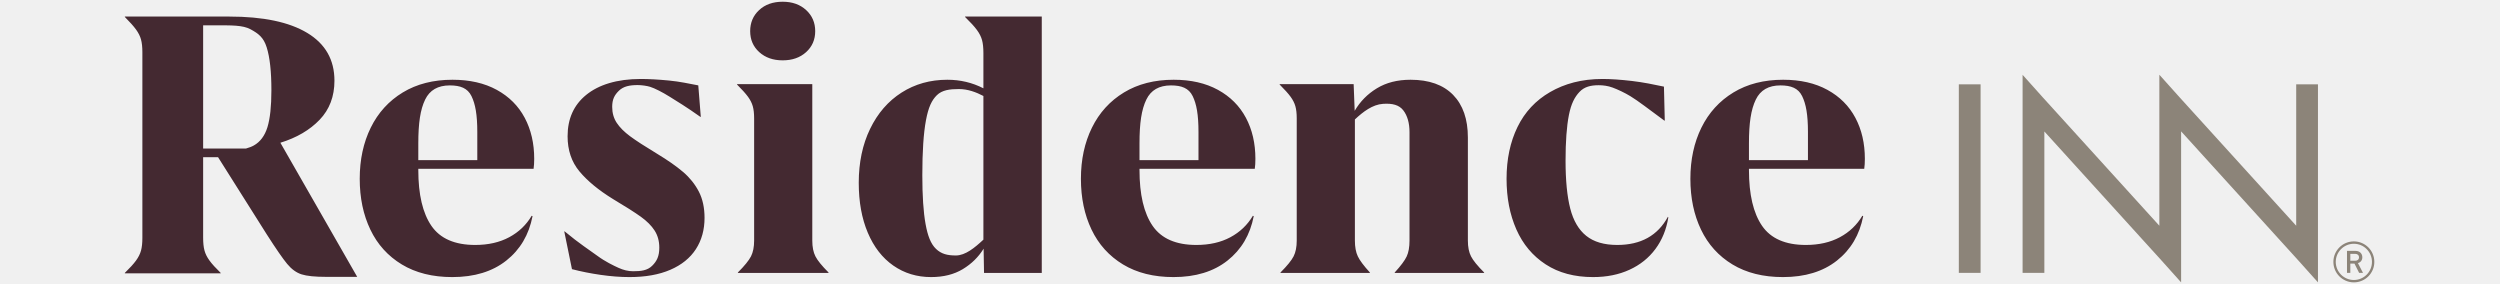
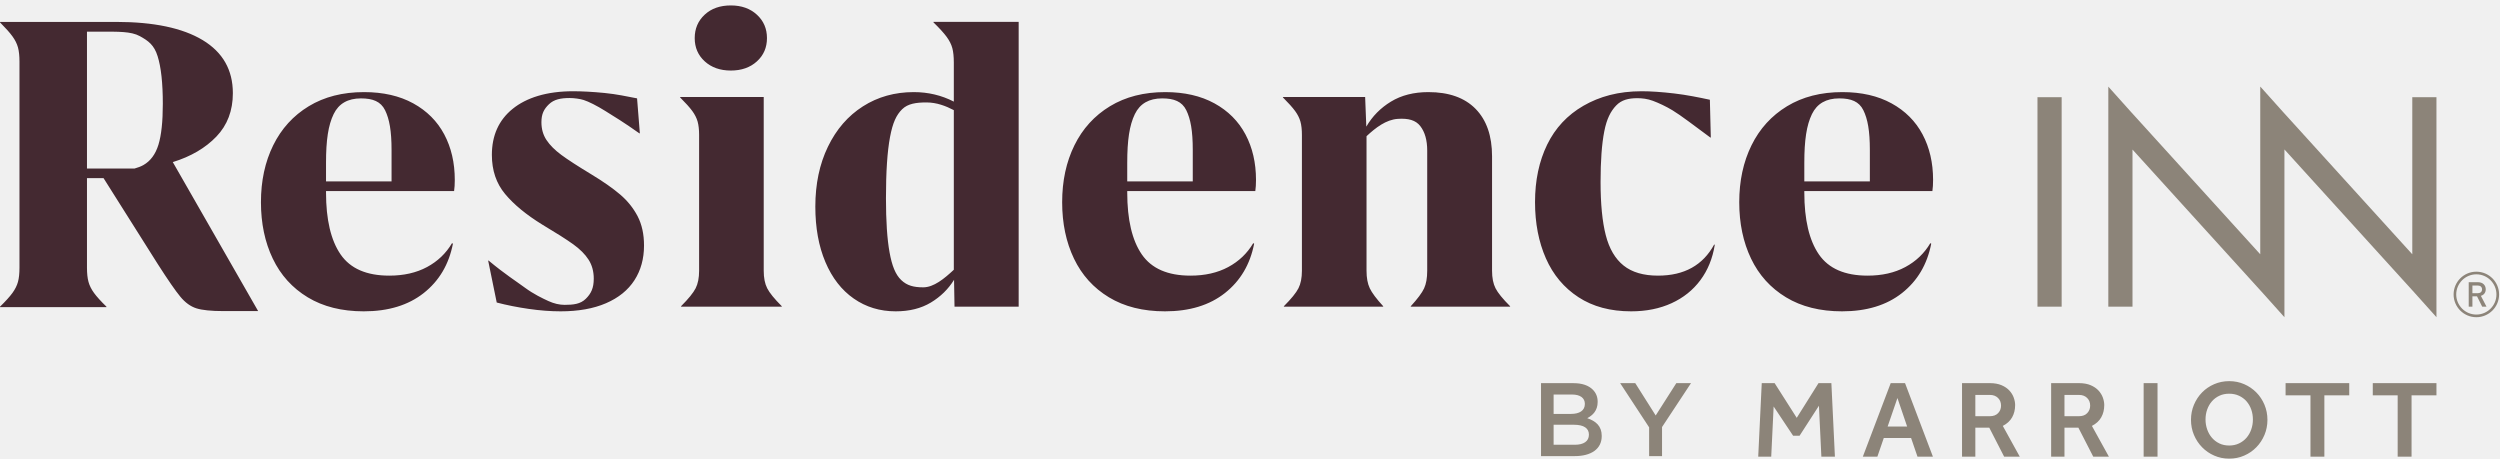
- <svg xmlns="http://www.w3.org/2000/svg" style="width: 80px; height: 9.066px;" aria-label="Residence Inn" role="img" preserveAspectRatio="" fill="none" viewBox="0 0 278 35" height="35" width="278">
-   <g clip-path="url(#clip0_9515_50442)">
-     <path fill="#8C8479" d="M268.246 10.415V27.886L253.825 12.005L251.351 9.243L251.372 9.298L251.34 9.243V27.886L236.919 12.005L234.445 9.243V33.711H237.134V16.241L251.639 32.217L254.029 34.883V16.213L254.039 16.241L268.545 32.217L270.934 34.883V10.415H268.246ZM226.567 33.711H229.256V10.415H226.567V33.711Z" clip-rule="evenodd" fill-rule="evenodd" />
-     <path fill="#442931" d="M200.64 17.711V19.784H207.928V16.294C207.928 14.163 207.688 12.847 207.207 11.869C206.726 10.889 205.834 10.551 204.528 10.551C203.069 10.551 202.056 11.13 201.49 12.294C200.885 13.539 200.64 15.203 200.64 17.711ZM200.64 20.857V21.01C200.64 24.033 201.181 26.331 202.262 27.903C203.345 29.475 205.147 30.261 207.671 30.261C209.284 30.261 210.684 29.943 211.868 29.307C213.053 28.672 213.98 27.787 214.65 26.654L214.753 26.705C214.306 29.007 213.224 30.837 211.508 32.194C209.791 33.551 207.568 34.23 204.837 34.23C202.399 34.23 200.322 33.709 198.606 32.671C196.889 31.631 195.592 30.197 194.717 28.366C193.841 26.537 193.404 24.446 193.404 22.092C193.404 19.722 193.859 17.612 194.768 15.766C195.678 13.919 196.996 12.471 198.722 11.423C200.447 10.376 202.494 9.852 204.864 9.852C206.992 9.852 208.817 10.268 210.336 11.102C211.855 11.935 213.006 13.085 213.787 14.554C214.568 16.023 214.959 17.711 214.959 19.618C214.959 20.099 214.933 20.511 214.882 20.855H208.089V20.857H200.64ZM125.349 17.711V19.784H132.636V16.294C132.636 14.163 132.396 12.847 131.916 11.869C131.435 10.889 130.542 10.551 129.237 10.551C127.777 10.551 126.764 11.13 126.198 12.294C125.593 13.539 125.349 15.203 125.349 17.711ZM138.495 14.554C139.276 16.023 139.667 17.711 139.667 19.618C139.667 20.099 139.642 20.511 139.59 20.855H132.798V20.857H125.349V21.01C125.349 24.033 125.889 26.331 126.97 27.903C128.053 29.475 129.855 30.261 132.379 30.261C133.992 30.261 135.392 29.943 136.577 29.307C137.761 28.672 138.688 27.787 139.358 26.654L139.461 26.705C139.015 29.007 137.933 30.837 136.216 32.194C134.499 33.551 132.276 34.23 129.546 34.23C127.108 34.23 125.031 33.709 123.314 32.671C121.597 31.631 120.301 30.197 119.425 28.366C118.549 26.537 118.112 24.446 118.112 22.092C118.112 19.722 118.567 17.612 119.477 15.766C120.386 13.919 121.705 12.471 123.43 11.423C125.156 10.376 127.203 9.852 129.572 9.852C131.7 9.852 133.525 10.268 135.045 11.102C136.564 11.935 137.714 13.085 138.495 14.554ZM36.254 17.711V19.784H43.541V16.294C43.541 14.163 43.301 12.847 42.821 11.869C42.339 10.889 41.447 10.551 40.142 10.551C38.682 10.551 37.668 11.13 37.103 12.294C36.498 13.539 36.254 15.203 36.254 17.711ZM49.4 14.554C50.181 16.023 50.572 17.711 50.572 19.618C50.572 20.099 50.546 20.511 50.495 20.855H43.703V20.857H36.254V21.01C36.254 24.033 36.794 26.331 37.875 27.903C38.957 29.475 40.76 30.261 43.284 30.261C44.897 30.261 46.297 29.943 47.482 29.307C48.666 28.672 49.594 27.787 50.262 26.654L50.366 26.705C49.919 29.007 48.838 30.837 47.121 32.194C45.404 33.551 43.181 34.23 40.45 34.23C38.013 34.23 35.935 33.709 34.219 32.671C32.502 31.631 31.206 30.197 30.331 28.366C29.455 26.537 29.017 24.446 29.017 22.092C29.017 19.722 29.472 17.612 30.381 15.766C31.292 13.919 32.609 12.471 34.334 11.423C36.06 10.376 38.108 9.852 40.477 9.852C42.605 9.852 44.43 10.268 45.95 11.102C47.468 11.935 48.619 13.085 49.4 14.554ZM18.105 11.156C18.105 8.851 17.913 7.083 17.525 5.853C17.139 4.623 16.511 4.155 15.539 3.623C14.568 3.089 13.102 3.131 11.245 3.131H9.672V18.348H14.97C15.329 18.246 15.662 18.126 15.939 17.969C16.73 17.522 17.288 16.77 17.616 15.712C17.942 14.653 18.105 13.135 18.105 11.156ZM19.214 17.634L28.706 34.203H24.863C23.487 34.203 22.477 34.1 21.832 33.893C21.188 33.687 20.594 33.258 20.053 32.603C19.511 31.949 18.673 30.736 17.538 28.964L11.515 19.419H9.672V29.377C9.672 30.014 9.727 30.538 9.84 30.951C9.951 31.364 10.157 31.777 10.459 32.19C10.759 32.603 11.219 33.111 11.838 33.713V33.764H0V33.713C0.619 33.111 1.079 32.603 1.38 32.19C1.68 31.777 1.887 31.364 1.999 30.951C2.11 30.538 2.166 30.014 2.166 29.377V6.459C2.166 5.823 2.11 5.298 1.999 4.885C1.887 4.472 1.68 4.058 1.38 3.646C1.079 3.233 0.619 2.717 0 2.097V2.046H12.896C17.091 2.046 20.306 2.722 22.542 4.072C24.777 5.423 25.894 7.388 25.894 9.969C25.894 11.913 25.284 13.522 24.063 14.796C22.842 16.068 21.226 17.015 19.214 17.634ZM184.37 30.261C182.756 30.261 181.481 29.888 180.545 29.14C179.61 28.393 178.949 27.268 178.562 25.764C178.176 24.261 177.983 22.289 177.983 19.85C177.983 17.496 178.12 15.62 178.395 14.22C178.669 12.819 179.107 11.985 179.708 11.35C180.309 10.715 181.098 10.528 182.078 10.528C182.609 10.528 183.211 10.6 183.795 10.818C184.451 11.06 185.272 11.447 185.98 11.875C186.93 12.45 188.3 13.511 190.19 14.903H190.241L190.138 10.702C188.937 10.444 187.566 10.165 186.167 10.001C184.767 9.838 183.562 9.756 182.549 9.756C179.973 9.756 177.863 10.341 176.077 11.371C174.291 12.402 172.948 13.842 172.047 15.688C171.146 17.536 170.695 19.669 170.695 22.092C170.695 24.429 171.098 26.512 171.905 28.341C172.712 30.17 173.918 31.61 175.524 32.658C177.128 33.706 179.081 34.23 181.382 34.23C183.065 34.23 184.563 33.929 185.876 33.327C187.19 32.727 188.259 31.872 189.082 30.764C189.906 29.655 190.438 28.355 190.679 26.859L190.627 26.782C189.374 29.102 187.288 30.261 184.37 30.261ZM165.916 29.719V16.99C165.916 14.721 165.307 12.966 164.088 11.719C162.869 10.474 161.117 9.852 158.835 9.852C157.22 9.852 155.834 10.203 154.675 10.909C153.516 11.613 152.602 12.541 151.933 13.691L151.804 10.393H142.662V10.444C143.28 11.062 143.731 11.565 144.013 11.951C144.297 12.338 144.494 12.729 144.606 13.124C144.718 13.52 144.773 14.017 144.773 14.618V29.719C144.773 30.51 144.644 31.16 144.387 31.666C144.129 32.173 143.589 32.839 142.765 33.663V33.714H153.812V33.663C153.057 32.839 152.559 32.173 152.319 31.666C152.078 31.16 151.958 30.51 151.958 29.719V14.755C152.97 13.809 154.132 12.914 155.435 12.828C156.607 12.75 157.417 12.966 157.933 13.626C158.448 14.289 158.706 15.194 158.706 16.346V29.719C158.706 30.527 158.59 31.18 158.358 31.679C158.126 32.177 157.632 32.839 156.877 33.663V33.714H167.925V33.663C167.1 32.839 166.56 32.173 166.303 31.666C166.045 31.16 165.916 30.51 165.916 29.719ZM106.065 11.857C105.172 11.393 104.159 11.001 103.027 11.001C101.909 11.001 100.959 11.125 100.316 11.76C99.671 12.396 99.27 13.253 98.97 14.85C98.669 16.449 98.519 18.716 98.519 21.654C98.519 24.197 98.652 26.203 98.919 27.671C99.184 29.14 99.566 30.136 100.219 30.756C100.862 31.368 101.6 31.561 102.664 31.561C103.832 31.561 105 30.602 106.065 29.606V11.857ZM103.799 2.043H113.276V33.714H106.142L106.09 30.724C105.455 31.755 104.598 32.598 103.515 33.251C102.434 33.903 101.129 34.23 99.601 34.23C97.851 34.23 96.296 33.757 94.94 32.812C93.583 31.868 92.532 30.515 91.785 28.753C91.038 26.993 90.665 24.935 90.665 22.581C90.665 20.074 91.132 17.853 92.068 15.921C93.004 13.987 94.3 12.493 95.957 11.436C97.614 10.38 99.498 9.852 101.61 9.852C103.207 9.852 104.692 10.203 106.065 10.909V6.553C106.065 5.9 106.009 5.367 105.897 4.956C105.786 4.543 105.575 4.126 105.266 3.705C104.958 3.284 104.469 2.748 103.799 2.095V2.043ZM84.926 29.719V10.393H75.629V10.444C76.247 11.062 76.698 11.565 76.981 11.951C77.264 12.338 77.462 12.729 77.574 13.124C77.685 13.52 77.741 14.017 77.741 14.618V29.719C77.741 30.51 77.612 31.16 77.355 31.666C77.096 32.173 76.556 32.839 75.732 33.663V33.714H86.934V33.663C86.11 32.839 85.569 32.173 85.312 31.666C85.054 31.16 84.926 30.51 84.926 29.719ZM81.269 7.455C82.453 7.455 83.419 7.115 84.166 6.438C84.914 5.759 85.287 4.895 85.287 3.847C85.287 2.8 84.914 1.931 84.166 1.244C83.419 0.557 82.453 0.214 81.269 0.214C80.067 0.214 79.096 0.557 78.359 1.244C77.62 1.931 77.252 2.8 77.252 3.847C77.252 4.895 77.624 5.759 78.372 6.438C79.119 7.115 80.085 7.455 81.269 7.455ZM70.907 23.663C71.379 24.574 71.615 25.658 71.615 26.911C71.615 28.389 71.258 29.677 70.546 30.777C69.834 31.876 68.782 32.727 67.392 33.327C66.001 33.929 64.318 34.23 62.344 34.23C61.228 34.23 60.043 34.139 58.79 33.959C57.537 33.778 56.352 33.543 55.236 33.251L54.283 28.586H54.335C56.171 30.116 57.374 30.864 58.361 31.594C59.349 32.324 60.361 32.801 60.978 33.084C61.597 33.367 62.198 33.509 62.782 33.509C63.76 33.509 64.546 33.422 65.138 32.838C65.731 32.255 66.026 31.645 66.026 30.596C66.026 29.789 65.834 29.084 65.447 28.483C65.061 27.882 64.49 27.31 63.735 26.769C62.979 26.228 61.837 25.502 60.31 24.592C58.524 23.492 57.142 22.354 56.164 21.177C55.184 20.001 54.696 18.552 54.696 16.835C54.696 14.67 55.463 12.966 57 11.719C58.537 10.474 60.782 9.756 63.735 9.756C64.73 9.756 65.894 9.819 67.224 9.948C68.554 10.077 69.76 10.341 70.842 10.548L71.152 14.438H71.1C69.383 13.219 68.25 12.538 67.315 11.953C66.379 11.369 65.459 10.905 64.894 10.726C64.495 10.6 63.829 10.51 63.349 10.51C62.37 10.51 61.602 10.661 61.043 11.202C60.485 11.744 60.206 12.274 60.206 13.201C60.206 13.958 60.395 14.618 60.773 15.186C61.151 15.753 61.7 16.302 62.421 16.835C63.142 17.368 64.241 18.081 65.718 18.974C67.057 19.782 68.138 20.538 68.963 21.242C69.787 21.946 70.434 22.754 70.907 23.663Z" clip-rule="evenodd" fill-rule="evenodd" />
-     <path fill="#8C8479" d="M275.369 29.821C273.973 29.821 272.84 30.955 272.84 32.353C272.84 33.751 273.973 34.883 275.369 34.883C276.767 34.883 277.899 33.751 277.899 32.353C277.899 30.955 276.767 29.821 275.369 29.821ZM275.369 30.115C276.602 30.115 277.605 31.119 277.605 32.353C277.605 33.586 276.602 34.59 275.369 34.59C274.137 34.59 273.133 33.586 273.133 32.353C273.133 31.119 274.137 30.115 275.369 30.115Z" clip-rule="evenodd" fill-rule="evenodd" />
-     <path fill="#8C8479" d="M275.541 31.362H274.932V32.213H275.541C275.816 32.213 276.003 32.057 276.003 31.789C276.003 31.523 275.816 31.362 275.541 31.362ZM276.019 33.708L275.446 32.564H274.932V33.708H274.521V30.993H275.572C276.087 30.993 276.415 31.325 276.415 31.785C276.415 32.175 276.178 32.422 275.873 32.506L276.498 33.708H276.019Z" clip-rule="evenodd" fill-rule="evenodd" />
+ <svg xmlns="http://www.w3.org/2000/svg" aria-label="ri" role="img" preserveAspectRatio="" fill="none" viewBox="0 0 278 51" height="51" width="278">
+   <g clip-path="url(#clip0_7_403)">
+     <path fill="#8C8479" d="M183.383 50.719H184.819V47.486L188.038 42.608H186.405L184.113 46.201L181.843 42.608H180.163L183.383 47.521V50.719ZM172.762 49.457V47.232H175.02C176.143 47.232 176.687 47.637 176.687 48.321V48.344C176.687 49.074 176.097 49.457 175.124 49.457H172.762ZM172.762 46.026V43.871H174.812C175.727 43.871 176.236 44.266 176.236 44.902V44.926C176.236 45.667 175.622 46.026 174.707 46.026H172.762ZM171.361 50.719H175.113C176.919 50.719 178.112 49.942 178.112 48.494V48.472C178.112 47.37 177.453 46.826 176.502 46.501C177.104 46.189 177.66 45.667 177.66 44.694V44.671C177.66 44.126 177.475 43.686 177.116 43.327C176.653 42.863 175.924 42.608 174.997 42.608H171.361V50.719ZM266.621 50.779H268.165V43.964H270.934V42.604H263.853V43.964H266.621V50.779ZM256.924 50.779H258.469V43.964H261.236V42.604H254.157V43.964H256.924V50.779ZM247.888 49.542C247.48 49.542 247.115 49.464 246.793 49.309C246.47 49.153 246.194 48.943 245.966 48.678C245.736 48.411 245.562 48.104 245.439 47.752C245.315 47.4 245.254 47.033 245.254 46.649C245.254 46.257 245.315 45.886 245.439 45.539C245.562 45.192 245.736 44.888 245.966 44.626C246.194 44.365 246.47 44.158 246.793 44.007C247.115 43.855 247.48 43.78 247.888 43.78C248.288 43.78 248.652 43.855 248.979 44.007C249.305 44.158 249.583 44.365 249.813 44.626C250.041 44.888 250.216 45.192 250.339 45.539C250.462 45.886 250.522 46.257 250.522 46.649C250.522 47.033 250.462 47.4 250.339 47.752C250.216 48.104 250.041 48.411 249.813 48.678C249.583 48.943 249.305 49.153 248.979 49.309C248.652 49.464 248.288 49.542 247.888 49.542ZM247.888 51C248.485 51 249.041 50.889 249.555 50.662C250.07 50.438 250.519 50.131 250.903 49.737C251.287 49.346 251.588 48.888 251.809 48.364C252.028 47.843 252.139 47.282 252.139 46.686C252.139 46.089 252.028 45.529 251.809 45.006C251.588 44.483 251.287 44.028 250.903 43.639C250.519 43.251 250.07 42.945 249.555 42.72C249.041 42.495 248.485 42.383 247.888 42.383C247.292 42.383 246.736 42.495 246.216 42.72C245.698 42.945 245.249 43.251 244.87 43.639C244.489 44.028 244.189 44.483 243.968 45.006C243.748 45.529 243.638 46.089 243.638 46.686C243.638 47.282 243.748 47.843 243.968 48.364C244.189 48.888 244.492 49.346 244.875 49.737C245.259 50.131 245.707 50.438 246.222 50.662C246.737 50.889 247.292 51 247.888 51ZM238.373 50.779H239.917V42.604H238.373V50.779ZM229.569 46.281V43.915H231.188C231.555 43.915 231.854 44.025 232.083 44.246C232.311 44.467 232.426 44.753 232.426 45.104C232.426 45.431 232.317 45.709 232.1 45.938C231.885 46.167 231.58 46.281 231.188 46.281H229.569ZM228.087 50.779H229.569V47.556H231.115L232.768 50.779H234.508L232.621 47.361C233.087 47.123 233.433 46.806 233.657 46.41C233.881 46.013 233.993 45.558 233.993 45.042C233.993 44.782 233.943 44.508 233.841 44.222C233.738 43.935 233.577 43.672 233.357 43.431C233.137 43.19 232.846 42.991 232.487 42.837C232.127 42.682 231.691 42.604 231.176 42.604H228.087V50.779ZM219.658 46.281V43.915H221.279C221.646 43.915 221.944 44.025 222.173 44.246C222.401 44.467 222.516 44.753 222.516 45.104C222.516 45.431 222.407 45.709 222.191 45.938C221.974 46.167 221.669 46.281 221.279 46.281H219.658ZM218.177 50.779H219.658V47.556H221.206L222.859 50.779H224.598L222.712 47.361C223.177 47.123 223.522 46.806 223.747 46.41C223.971 46.013 224.083 45.558 224.083 45.042C224.083 44.782 224.032 44.508 223.93 44.222C223.828 43.935 223.667 43.672 223.446 43.431C223.226 43.19 222.936 42.991 222.577 42.837C222.218 42.682 221.78 42.604 221.267 42.604H218.177V50.779ZM211.84 42.604L214.939 50.779H213.224L212.514 48.709H209.475L208.765 50.779H207.148L210.247 42.604H211.84ZM209.904 47.432H212.073L210.995 44.259L209.904 47.432ZM203.649 42.604L204.042 50.779H202.536L202.266 45.117L200.115 48.451H199.393L197.229 45.202L196.96 50.779H195.514L195.906 42.604H197.339L199.797 46.464L202.218 42.604H203.649Z" clip-rule="evenodd" fill-rule="evenodd" />
+     <path fill="#8C8479" d="M268.246 10.805V28.276L253.825 12.395L251.351 9.633L251.372 9.688L251.34 9.633V28.276L236.919 12.395L234.445 9.633V34.101H237.134V16.631L251.639 32.607L254.029 35.273V16.604L254.039 16.631L268.545 32.607L270.934 35.273V10.805H268.246ZM226.567 34.101H229.256V10.805H226.567V34.101Z" clip-rule="evenodd" fill-rule="evenodd" />
+     <path fill="#442931" d="M200.64 18.101V20.174H207.928V16.684C207.928 14.553 207.688 13.238 207.207 12.259C206.726 11.28 205.834 10.941 204.528 10.941C203.069 10.941 202.056 11.521 201.49 12.684C200.885 13.929 200.64 15.593 200.64 18.101ZM200.64 21.247V21.4C200.64 24.424 201.181 26.722 202.262 28.293C203.345 29.865 205.147 30.651 207.671 30.651C209.284 30.651 210.684 30.333 211.868 29.697C213.053 29.062 213.98 28.177 214.65 27.044L214.753 27.095C214.306 29.397 213.224 31.227 211.508 32.584C209.791 33.941 207.568 34.62 204.837 34.62C202.399 34.62 200.322 34.1 198.606 33.061C196.889 32.021 195.592 30.587 194.717 28.756C193.841 26.927 193.404 24.836 193.404 22.482C193.404 20.112 193.859 18.002 194.768 16.156C195.678 14.309 196.996 12.861 198.722 11.813C200.447 10.766 202.494 10.242 204.864 10.242C206.992 10.242 208.817 10.658 210.336 11.492C211.855 12.325 213.006 13.476 213.787 14.944C214.568 16.413 214.959 18.101 214.959 20.008C214.959 20.49 214.933 20.901 214.882 21.245H208.089V21.247H200.64ZM125.349 18.101V20.174H132.636V16.684C132.636 14.553 132.396 13.238 131.916 12.259C131.435 11.28 130.542 10.941 129.237 10.941C127.777 10.941 126.764 11.521 126.198 12.684C125.593 13.929 125.349 15.593 125.349 18.101ZM138.495 14.944C139.276 16.413 139.667 18.101 139.667 20.008C139.667 20.49 139.642 20.901 139.59 21.245H132.798V21.247H125.349V21.4C125.349 24.424 125.889 26.722 126.97 28.293C128.053 29.865 129.855 30.651 132.379 30.651C133.992 30.651 135.392 30.333 136.577 29.697C137.761 29.062 138.688 28.177 139.358 27.044L139.461 27.095C139.015 29.397 137.933 31.227 136.216 32.584C134.499 33.941 132.276 34.62 129.546 34.62C127.108 34.62 125.031 34.1 123.314 33.061C121.597 32.021 120.301 30.587 119.425 28.756C118.549 26.927 118.112 24.836 118.112 22.482C118.112 20.112 118.567 18.002 119.477 16.156C120.386 14.309 121.705 12.861 123.43 11.813C125.156 10.766 127.203 10.242 129.572 10.242C131.7 10.242 133.525 10.658 135.045 11.492C136.564 12.325 137.714 13.476 138.495 14.944ZM36.254 18.101V20.174H43.541V16.684C43.541 14.553 43.301 13.238 42.821 12.259C42.339 11.28 41.447 10.941 40.142 10.941C38.682 10.941 37.668 11.521 37.103 12.684C36.498 13.929 36.254 15.593 36.254 18.101ZM49.4 14.944C50.181 16.413 50.572 18.101 50.572 20.008C50.572 20.49 50.546 20.901 50.495 21.245H43.703V21.247H36.254V21.4C36.254 24.424 36.794 26.722 37.875 28.293C38.957 29.865 40.76 30.651 43.284 30.651C44.897 30.651 46.297 30.333 47.482 29.697C48.666 29.062 49.594 28.177 50.262 27.044L50.366 27.095C49.919 29.397 48.838 31.227 47.121 32.584C45.404 33.941 43.181 34.62 40.45 34.62C38.013 34.62 35.935 34.1 34.219 33.061C32.502 32.021 31.206 30.587 30.331 28.756C29.455 26.927 29.017 24.836 29.017 22.482C29.017 20.112 29.472 18.002 30.381 16.156C31.292 14.309 32.609 12.861 34.334 11.813C36.06 10.766 38.108 10.242 40.477 10.242C42.605 10.242 44.43 10.658 45.95 11.492C47.468 12.325 48.619 13.476 49.4 14.944ZM18.105 11.546C18.105 9.241 17.913 7.473 17.525 6.243C17.139 5.013 16.511 4.545 15.539 4.013C14.568 3.48 13.102 3.521 11.245 3.521H9.672V18.738H14.97C15.329 18.636 15.662 18.516 15.939 18.359C16.73 17.913 17.288 17.16 17.616 16.102C17.942 15.043 18.105 13.525 18.105 11.546ZM19.214 18.025L28.706 34.593H24.863C23.487 34.593 22.477 34.49 21.832 34.284C21.188 34.077 20.594 33.648 20.053 32.993C19.511 32.339 18.673 31.126 17.538 29.354L11.515 19.81H9.672V29.767C9.672 30.404 9.727 30.928 9.84 31.341C9.951 31.754 10.157 32.167 10.459 32.581C10.759 32.993 11.219 33.501 11.838 34.103V34.154H0V34.103C0.619 33.501 1.079 32.993 1.38 32.581C1.68 32.167 1.887 31.754 1.999 31.341C2.11 30.928 2.166 30.404 2.166 29.767V6.849C2.166 6.213 2.11 5.688 1.999 5.275C1.887 4.862 1.68 4.449 1.38 4.036C1.079 3.623 0.619 3.107 0 2.487V2.436H12.896C17.091 2.436 20.306 3.112 22.542 4.462C24.777 5.813 25.894 7.778 25.894 10.359C25.894 12.303 25.284 13.912 24.063 15.186C22.842 16.458 21.226 17.405 19.214 18.025ZM184.37 30.651C182.756 30.651 181.481 30.278 180.545 29.53C179.61 28.783 178.949 27.658 178.562 26.154C178.176 24.651 177.983 22.68 177.983 20.24C177.983 17.886 178.12 16.01 178.395 14.61C178.669 13.209 179.107 12.375 179.708 11.74C180.309 11.105 181.098 10.918 182.078 10.918C182.609 10.918 183.211 10.991 183.795 11.208C184.451 11.45 185.272 11.837 185.98 12.265C186.93 12.84 188.3 13.901 190.19 15.293H190.241L190.138 11.092C188.937 10.834 187.566 10.555 186.167 10.391C184.767 10.228 183.562 10.146 182.549 10.146C179.973 10.146 177.863 10.731 176.077 11.762C174.291 12.793 172.948 14.232 172.047 16.078C171.146 17.926 170.695 20.059 170.695 22.482C170.695 24.819 171.098 26.902 171.905 28.732C172.712 30.561 173.918 32 175.524 33.048C177.128 34.097 179.081 34.62 181.382 34.62C183.065 34.62 184.563 34.319 185.876 33.717C187.19 33.117 188.259 32.262 189.082 31.154C189.906 30.045 190.438 28.745 190.679 27.249L190.627 27.172C189.374 29.492 187.288 30.651 184.37 30.651ZM165.916 30.109V17.38C165.916 15.111 165.307 13.356 164.088 12.109C162.869 10.864 161.117 10.242 158.835 10.242C157.22 10.242 155.834 10.593 154.675 11.299C153.516 12.003 152.602 12.931 151.933 14.081L151.804 10.783H142.662V10.834C143.28 11.453 143.731 11.955 144.013 12.341C144.297 12.728 144.494 13.119 144.606 13.514C144.718 13.91 144.773 14.408 144.773 15.009V30.109C144.773 30.901 144.644 31.55 144.387 32.056C144.129 32.563 143.589 33.229 142.765 34.053V34.104H153.812V34.053C153.057 33.229 152.559 32.563 152.319 32.056C152.078 31.55 151.958 30.901 151.958 30.109V15.145C152.97 14.2 154.132 13.304 155.435 13.218C156.607 13.14 157.417 13.356 157.933 14.017C158.448 14.679 158.706 15.584 158.706 16.736V30.109C158.706 30.918 158.59 31.57 158.358 32.069C158.126 32.567 157.632 33.229 156.877 34.053V34.104H167.925V34.053C167.1 33.229 166.56 32.563 166.303 32.056C166.045 31.55 165.916 30.901 165.916 30.109ZM106.065 12.247C105.172 11.783 104.159 11.391 103.027 11.391C101.909 11.391 100.959 11.515 100.316 12.15C99.671 12.786 99.27 13.643 98.97 15.241C98.669 16.839 98.519 19.106 98.519 22.044C98.519 24.587 98.652 26.593 98.919 28.062C99.184 29.53 99.566 30.526 100.219 31.146C100.862 31.758 101.6 31.951 102.664 31.951C103.832 31.951 105 30.992 106.065 29.996V12.247ZM103.799 2.433H113.276V34.104H106.142L106.09 31.115C105.455 32.145 104.598 32.988 103.515 33.641C102.434 34.293 101.129 34.62 99.601 34.62C97.851 34.62 96.296 34.147 94.94 33.202C93.583 32.258 92.532 30.905 91.785 29.143C91.038 27.383 90.665 25.325 90.665 22.972C90.665 20.464 91.132 18.243 92.068 16.311C93.004 14.377 94.3 12.883 95.957 11.827C97.614 10.77 99.498 10.242 101.61 10.242C103.207 10.242 104.692 10.593 106.065 11.299V6.943C106.065 6.29 106.009 5.758 105.897 5.346C105.786 4.933 105.575 4.517 105.266 4.095C104.958 3.674 104.469 3.138 103.799 2.485V2.433ZM84.926 30.109V10.783H75.629V10.834C76.247 11.453 76.698 11.955 76.981 12.341C77.264 12.728 77.462 13.119 77.574 13.514C77.685 13.91 77.741 14.408 77.741 15.009V30.109C77.741 30.901 77.612 31.55 77.355 32.056C77.096 32.563 76.556 33.229 75.732 34.053V34.104H86.934V34.053C86.11 33.229 85.569 32.563 85.312 32.056C85.054 31.55 84.926 30.901 84.926 30.109ZM81.269 7.845C82.453 7.845 83.419 7.505 84.166 6.828C84.914 6.149 85.287 5.285 85.287 4.237C85.287 3.19 84.914 2.321 84.166 1.634C83.419 0.947 82.453 0.604 81.269 0.604C80.067 0.604 79.096 0.947 78.359 1.634C77.62 2.321 77.252 3.19 77.252 4.237C77.252 5.285 77.624 6.149 78.372 6.828C79.119 7.505 80.085 7.845 81.269 7.845ZM70.907 24.053C71.379 24.965 71.615 26.048 71.615 27.301C71.615 28.779 71.258 30.068 70.546 31.167C69.834 32.266 68.782 33.117 67.392 33.717C66.001 34.319 64.318 34.62 62.344 34.62C61.228 34.62 60.043 34.529 58.79 34.349C57.537 34.168 56.352 33.933 55.236 33.641L54.283 28.977H54.335C56.171 30.506 57.374 31.254 58.361 31.984C59.349 32.714 60.361 33.191 60.978 33.474C61.597 33.757 62.198 33.9 62.782 33.9C63.76 33.9 64.546 33.812 65.138 33.228C65.731 32.645 66.026 32.035 66.026 30.986C66.026 30.179 65.834 29.474 65.447 28.873C65.061 28.272 64.49 27.7 63.735 27.159C62.979 26.618 61.837 25.892 60.31 24.982C58.524 23.883 57.142 22.744 56.164 21.568C55.184 20.391 54.696 18.943 54.696 17.226C54.696 15.06 55.463 13.356 57 12.109C58.537 10.864 60.782 10.146 63.735 10.146C64.73 10.146 65.894 10.209 67.224 10.338C68.554 10.467 69.76 10.731 70.842 10.938L71.152 14.829H71.1C69.383 13.609 68.25 12.928 67.315 12.344C66.379 11.759 65.459 11.295 64.894 11.116C64.495 10.99 63.829 10.9 63.349 10.9C62.37 10.9 61.602 11.052 61.043 11.592C60.485 12.134 60.206 12.664 60.206 13.591C60.206 14.348 60.395 15.009 60.773 15.576C61.151 16.143 61.7 16.692 62.421 17.226C63.142 17.758 64.241 18.471 65.718 19.364C67.057 20.172 68.138 20.928 68.963 21.632C69.787 22.336 70.434 23.144 70.907 24.053Z" clip-rule="evenodd" fill-rule="evenodd" />
+     <path fill="#8C8479" d="M275.369 30.211C273.973 30.211 272.84 31.345 272.84 32.743C272.84 34.141 273.973 35.274 275.369 35.274C276.767 35.274 277.899 34.141 277.899 32.743C277.899 31.345 276.767 30.211 275.369 30.211ZM275.369 30.505C276.602 30.505 277.605 31.51 277.605 32.743C277.605 33.976 276.602 34.98 275.369 34.98C274.137 34.98 273.133 33.976 273.133 32.743C273.133 31.51 274.137 30.505 275.369 30.505Z" clip-rule="evenodd" fill-rule="evenodd" />
+     <path fill="#8C8479" d="M275.541 31.752H274.932V32.603H275.541C275.816 32.603 276.003 32.447 276.003 32.179C276.003 31.913 275.816 31.752 275.541 31.752ZM276.019 34.098L275.446 32.954H274.932V34.098H274.521V31.383H275.572C276.087 31.383 276.415 31.715 276.415 32.176C276.415 32.565 276.178 32.812 275.873 32.897L276.498 34.098H276.019Z" clip-rule="evenodd" fill-rule="evenodd" />
  </g>
  <defs>
-     <clipPath id="clip0_9515_50442">
-       <rect fill="white" height="35" width="278" />
+     <clipPath id="clip0_7_403">
+       <rect fill="white" height="51" width="278" />
    </clipPath>
  </defs>
</svg>
